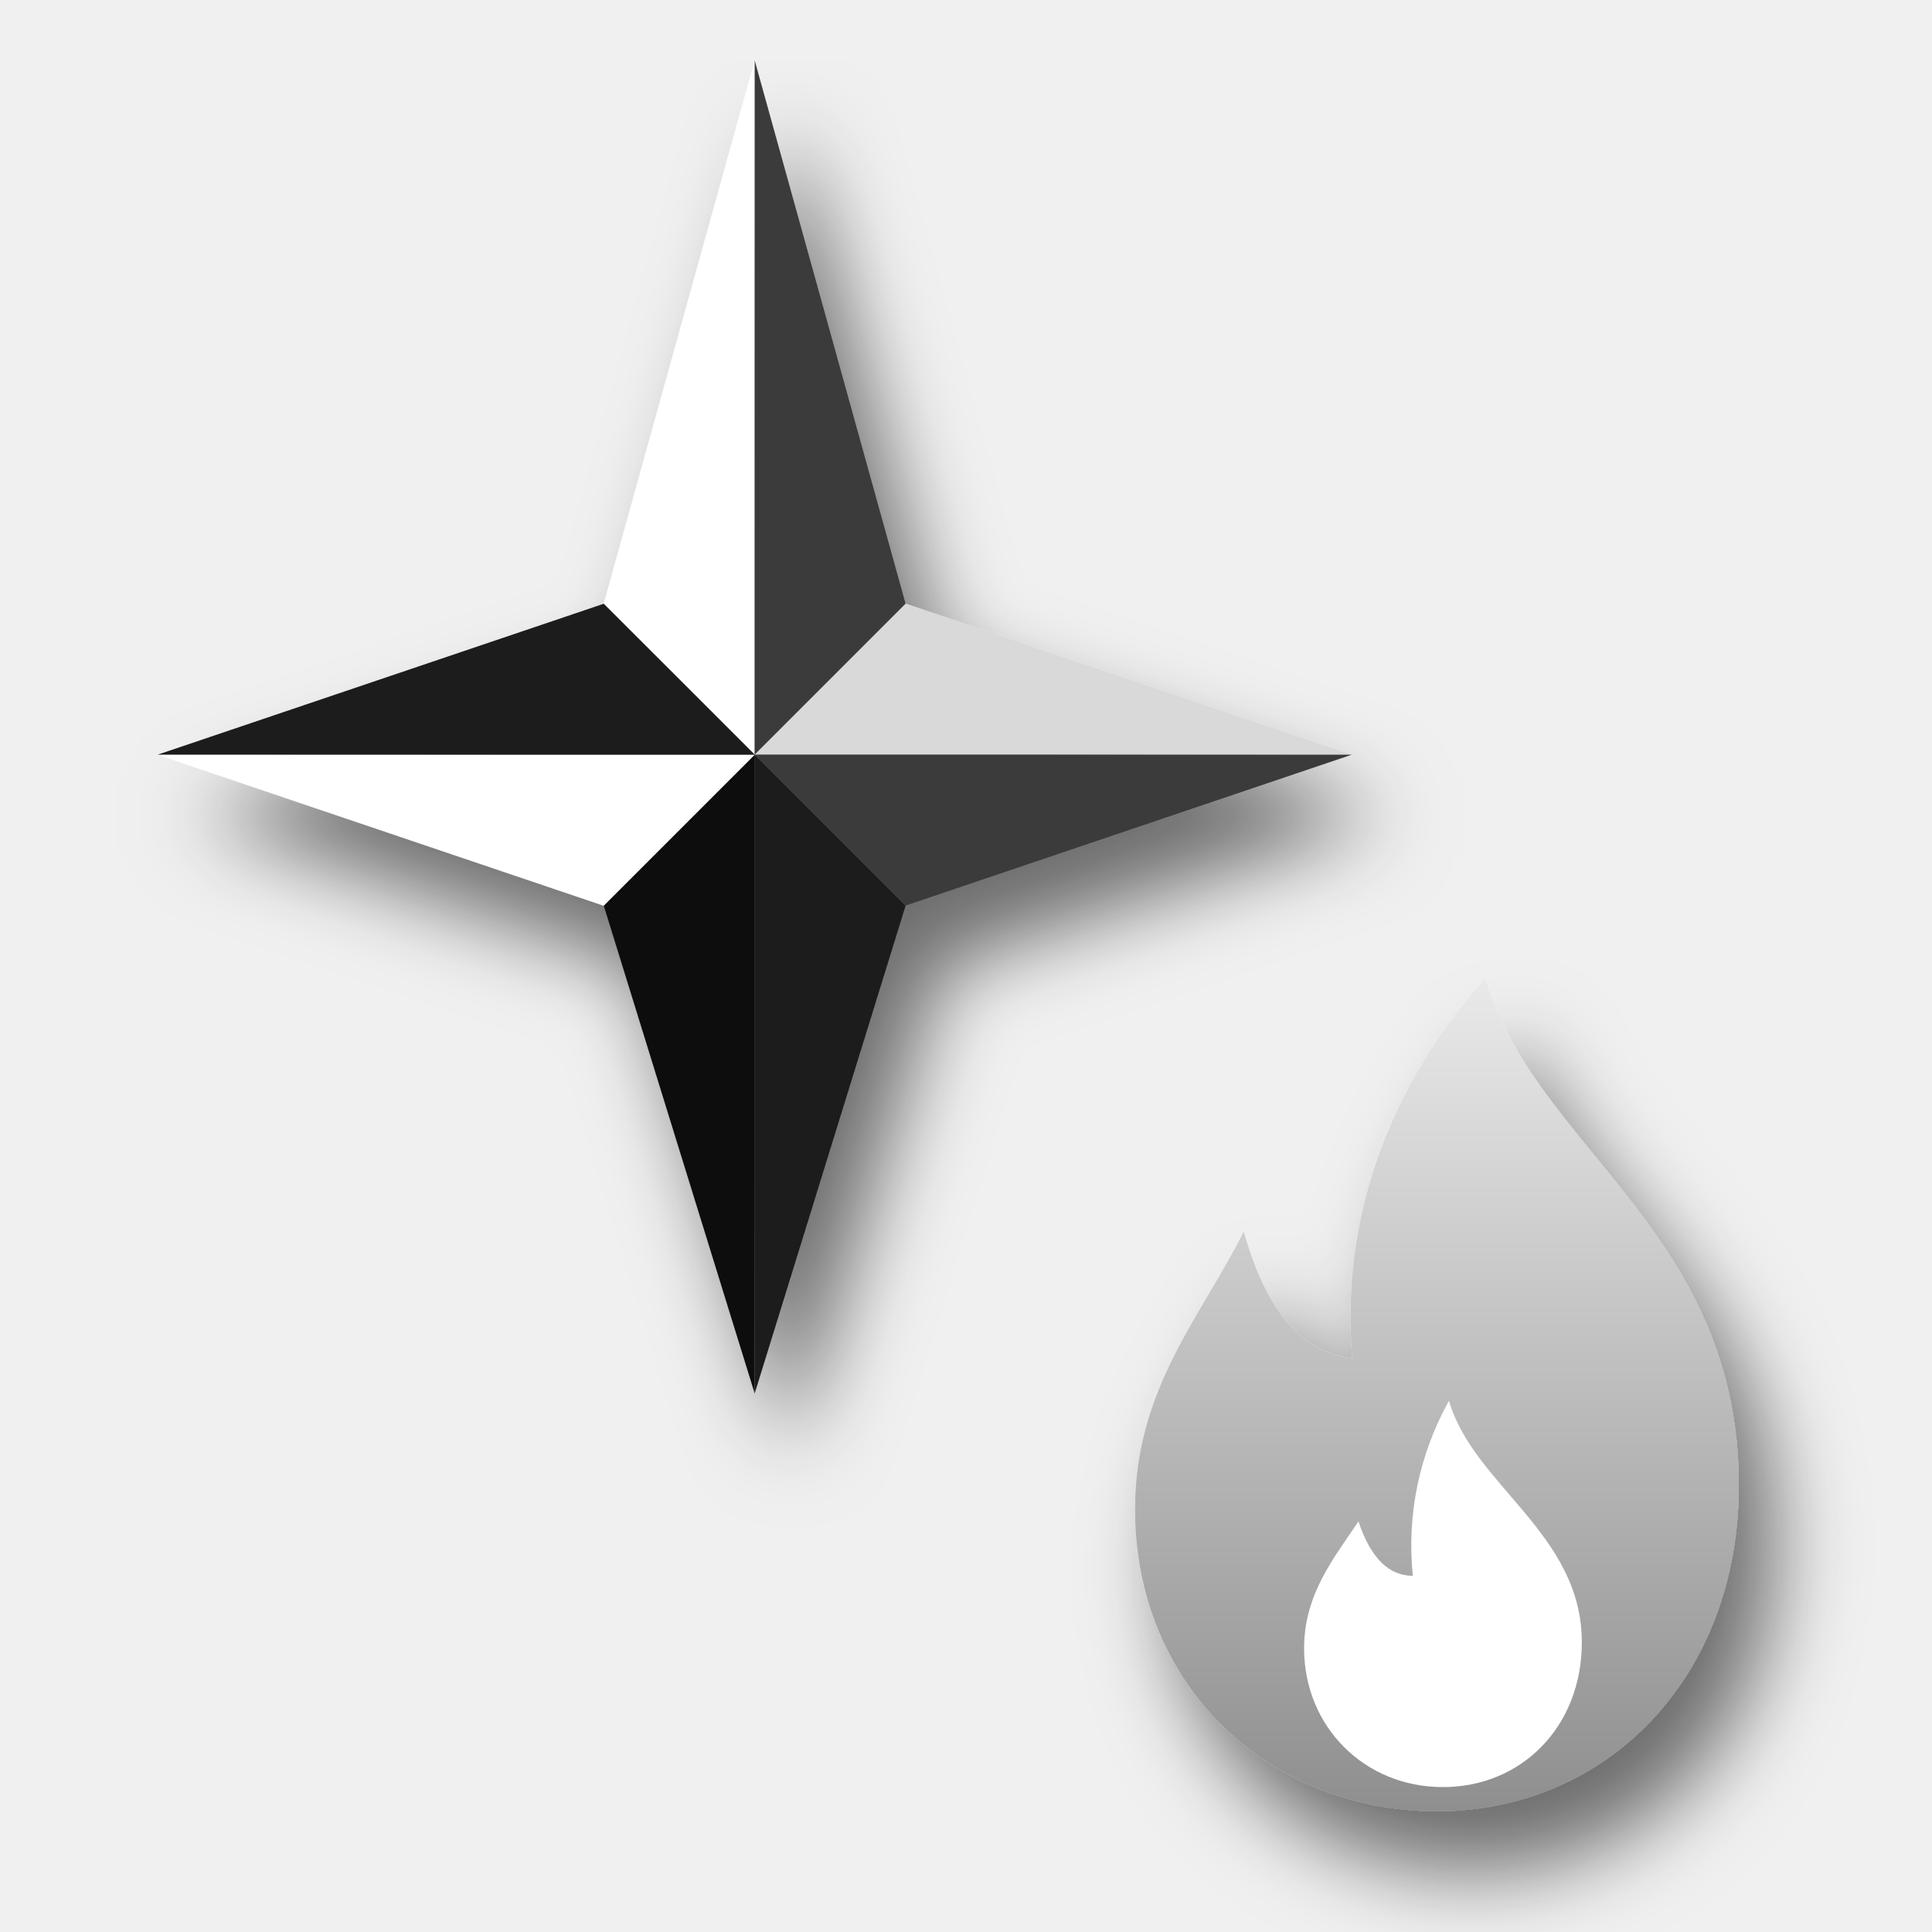
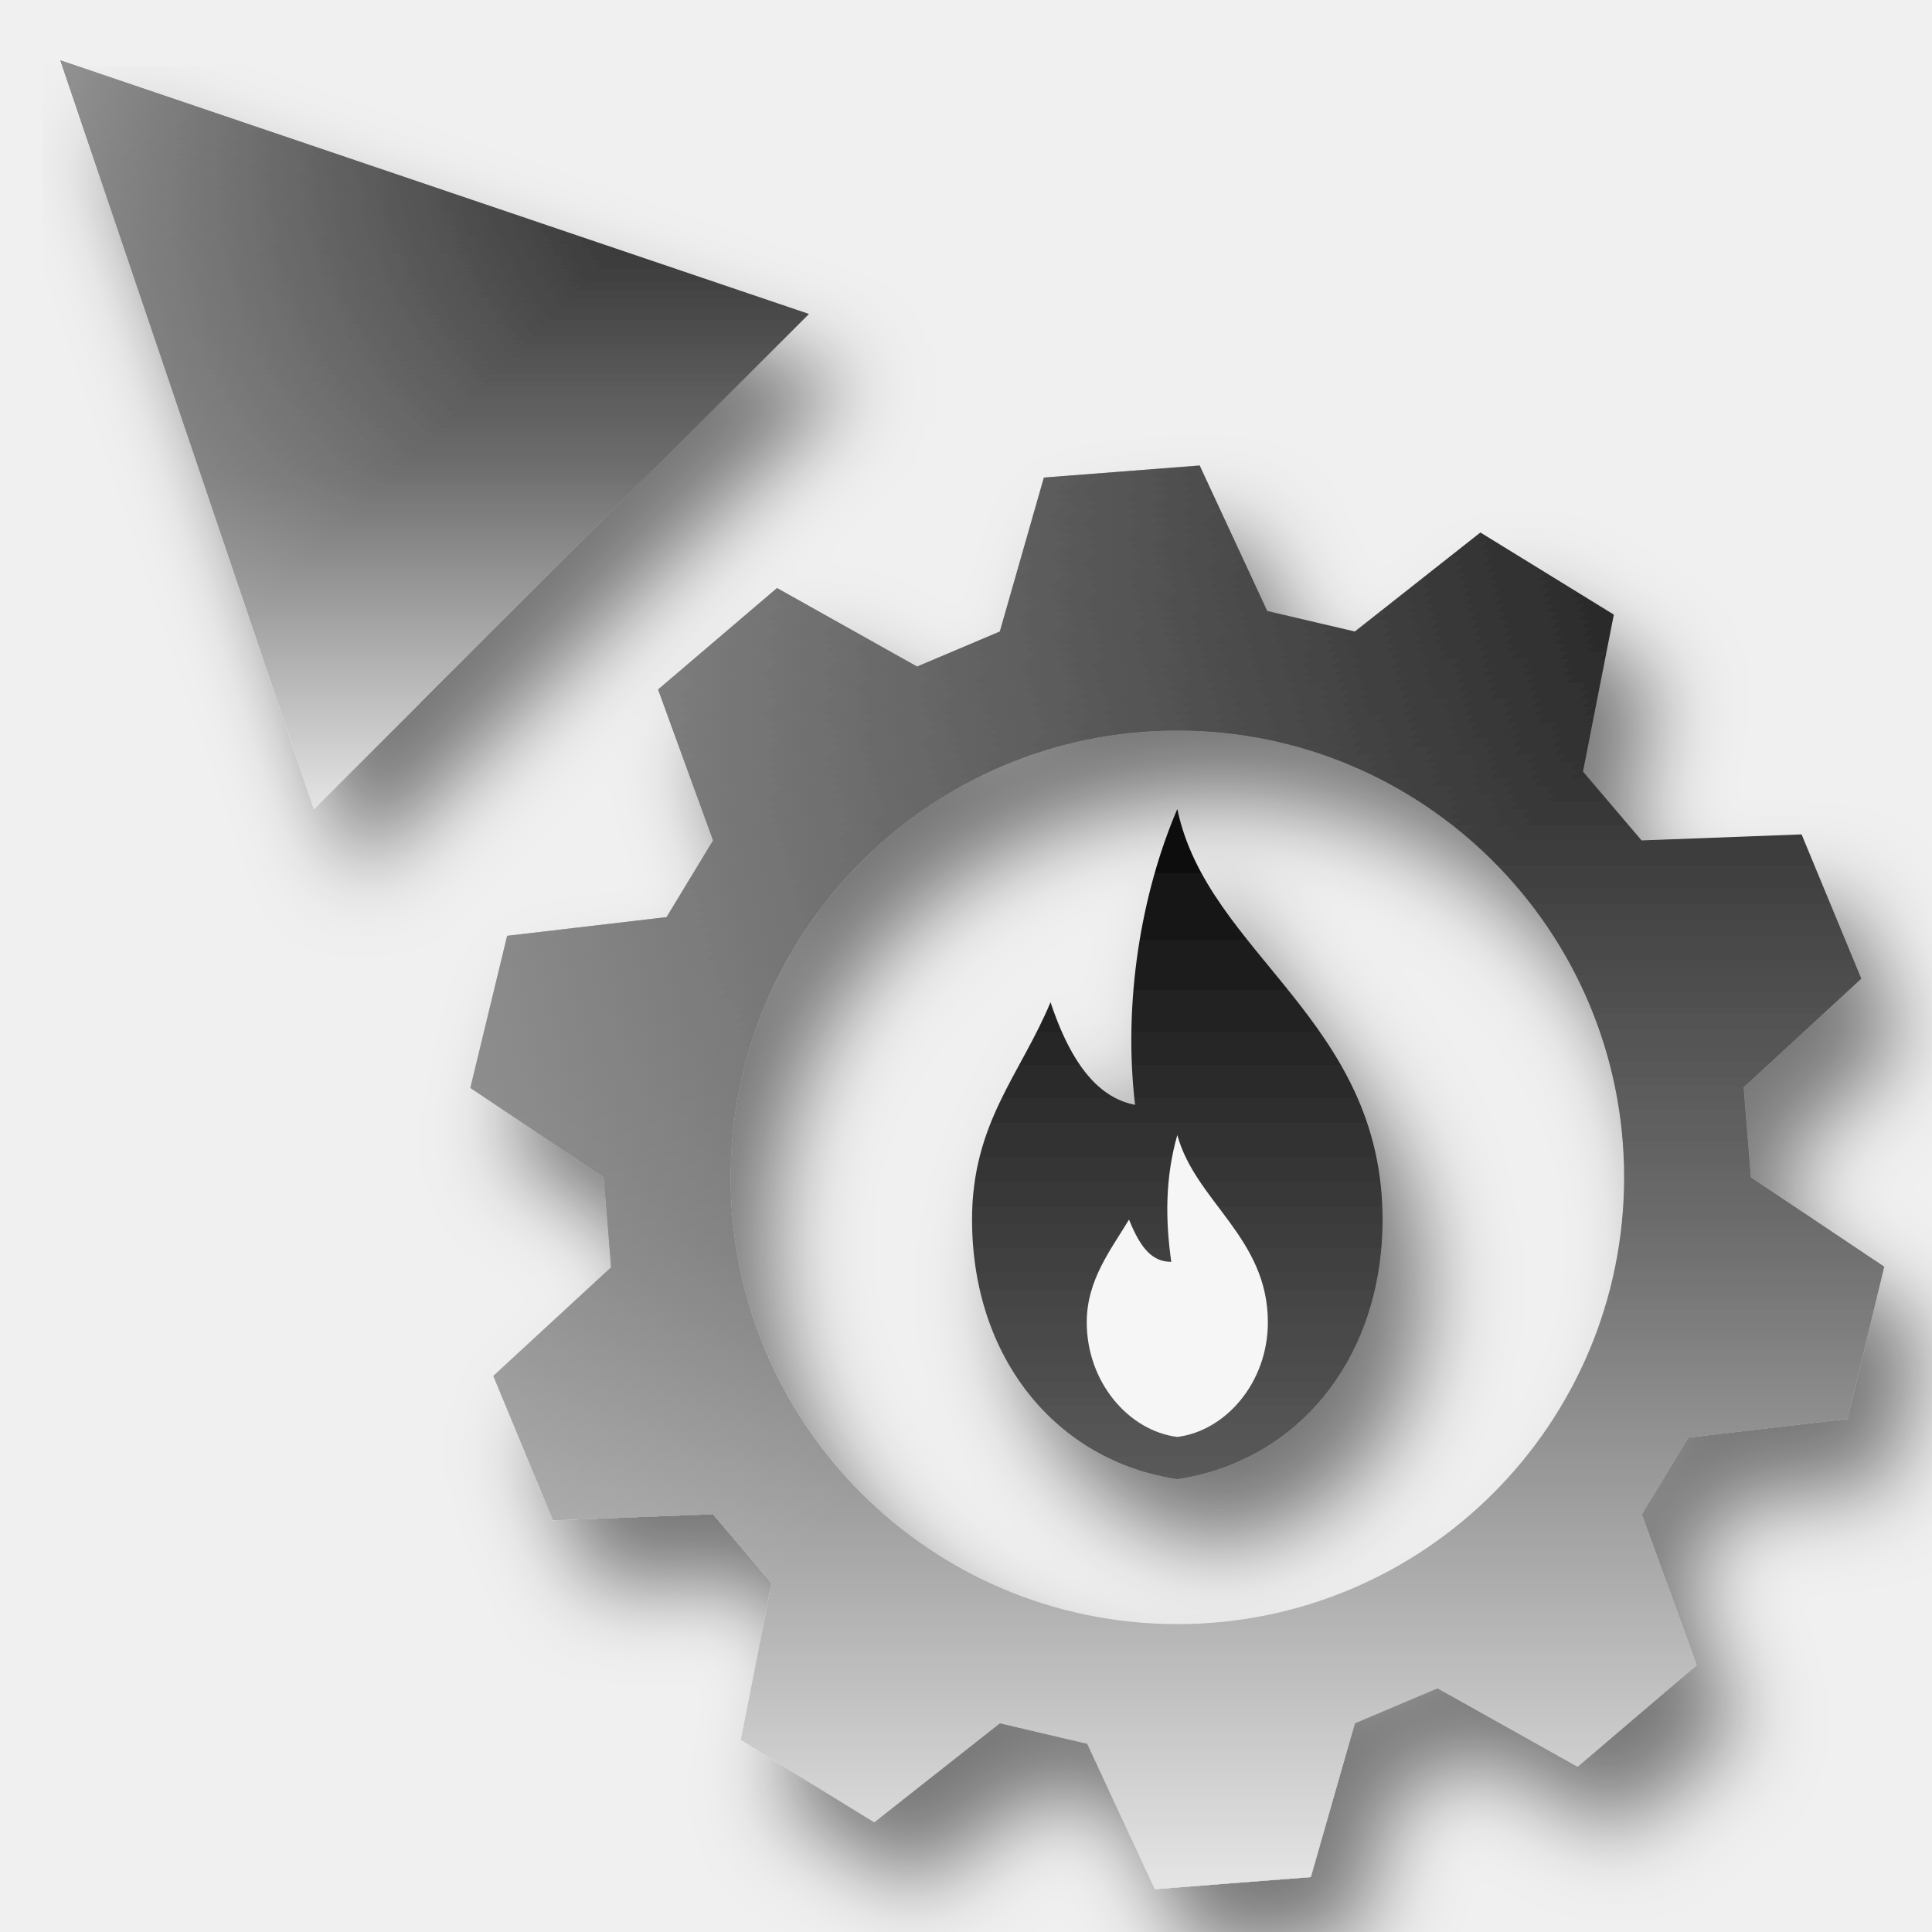
<svg xmlns="http://www.w3.org/2000/svg" width="32" height="32" viewBox="0 0 32 32">
  <defs>
-     <linearGradient id="fl" x1="0" y1="0" x2="0" y2="1">
-       <stop offset="0" stop-color="#e9e9e9" />
-       <stop offset="1" stop-color="#8f8f8f" />
+     <linearGradient id="g" x1="0" y1="0" x2="0" y2="1">
+       <stop offset="0" stop-color="#0d0d0d" />
+       <stop offset=".55" stop-color="#6f6f6f" />
+       <stop offset="1" stop-color="#e4e4e4" />
+     </linearGradient>
+     <linearGradient id="hi" x1="0" y1="0" x2="1" y2="1">
+       <stop offset="0" stop-color="#fff" stop-opacity=".55" />
+       <stop offset=".5" stop-color="#fff" stop-opacity="0" />
+     </linearGradient>
+     <linearGradient id="f" x1="0" y1="0" x2="0" y2="1">
+       <stop offset="0" stop-color="#0a0a0a" />
+       <stop offset="1" stop-color="#5a5a5a" />
    </linearGradient>
    <filter id="sh" x="-30%" y="-30%" width="160%" height="160%">
-       <feDropShadow dx="0.6" dy="1" stdDeviation="0.7" flood-color="#000" flood-opacity=".55" />
+       <feDropShadow dx="0" dy="0" stdDeviation=".55" flood-color="#fff" flood-opacity=".7" />
+       <feDropShadow dx=".7" dy="1.1" stdDeviation=".7" flood-color="#000" flood-opacity=".5" />
    </filter>
  </defs>
  <g filter="url(#sh)">
-     <path d="M24.6 16.2 C25.4 19 28.8 20.4 28.8 24.6 C28.8 27.8 26.6 30 23.8 30 C21 30 18.8 27.9 18.8 25 C18.8 23 19.9 21.8 20.6 20.4 C21 21.8 21.6 22.4 22.4 22.5 C22.2 20.2 23 18 24.6 16.2 Z" fill="url(#fl)" />
-     <path d="M24 23.2 C24.4 24.6 26.2 25.4 26.2 27.2 C26.2 28.6 25.2 29.6 23.9 29.6 C22.6 29.6 21.6 28.6 21.6 27.3 C21.6 26.4 22.1 25.8 22.5 25.2 C22.7 25.8 23 26.1 23.4 26.1 C23.3 25.1 23.5 24.1 24 23.2 Z" fill="#ffffff" />
-     <path d="M12.5,12.5 L10.00,10.00 L12.50,1.00 Z" fill="#ffffff" />
-     <path d="M12.5,12.5 L12.50,1.00 L15.00,10.00 Z" fill="#3a3a3a" />
-     <path d="M12.5,12.5 L15.00,10.00 L22.39,12.50 Z" fill="#d9d9d9" />
-     <path d="M12.5,12.5 L22.39,12.50 L15.00,15.00 Z" fill="#3a3a3a" />
-     <path d="M12.5,12.5 L15.00,15.00 L12.50,23.08 Z" fill="#1c1c1c" />
-     <path d="M12.5,12.5 L12.50,23.08 L10.00,15.00 Z" fill="#0a0a0a" />
-     <path d="M12.5,12.5 L10.00,15.00 L2.61,12.50 Z" fill="#ffffff" />
-     <path d="M12.5,12.5 L2.61,12.50 L10.00,10.00 Z" fill="#1c1c1c" />
+     <path d="M1 1 L13.4 5.2 L5.2 13.4 Z" fill="url(#g)" />
+     <path d="M16.56,10.46 L17.29,7.91 L19.87,7.71 L20.99,10.12 L22.44,10.46 L24.52,8.82 L26.73,10.18 L26.22,12.78 L27.19,13.92 L29.84,13.82 L30.83,16.21 L28.88,18.01 L29.00,19.50 L31.21,20.98 L30.60,23.50 L27.96,23.81 L27.19,25.08 L28.10,27.58 L26.13,29.26 L23.81,27.96 L22.44,28.54 L21.71,31.09 L19.13,31.29 L18.01,28.88 L16.56,28.54 L14.48,30.18 L12.27,28.82 L12.78,26.22 L11.81,25.08 L9.16,25.18 L8.17,22.79 L10.12,20.99 L10.00,19.50 L7.79,18.02 L8.40,15.50 L11.04,15.19 L11.81,13.92 L10.90,11.42 L12.87,9.74 L15.19,11.04 Z M26.90,19.50 A7.4,7.4 0 1 0 12.10,19.50 A7.4,7.4 0 1 0 26.90,19.50 Z" fill="url(#g)" fill-rule="evenodd" />
+     <path d="M1 1 L13.4 5.2 L5.2 13.4 Z" fill="url(#hi)" />
+     <path d="M16.56,10.46 L17.29,7.91 L19.87,7.71 L20.99,10.12 L22.44,10.46 L24.52,8.82 L26.73,10.18 L26.22,12.78 L27.19,13.92 L29.84,13.82 L30.83,16.21 L28.88,18.01 L29.00,19.50 L31.21,20.98 L30.60,23.50 L27.96,23.81 L27.19,25.08 L28.10,27.58 L26.13,29.26 L23.81,27.96 L22.44,28.54 L21.71,31.09 L19.13,31.29 L18.01,28.88 L16.56,28.54 L14.48,30.18 L12.27,28.82 L12.78,26.22 L11.81,25.08 L9.16,25.18 L8.17,22.79 L10.12,20.99 L10.00,19.50 L7.79,18.02 L8.40,15.50 L11.04,15.19 L11.81,13.92 L10.90,11.42 L12.87,9.74 L15.19,11.04 Z M26.90,19.50 A7.4,7.4 0 1 0 12.10,19.50 A7.4,7.4 0 1 0 26.90,19.50 Z" fill="url(#hi)" fill-rule="evenodd" />
+     <path d="M19.5 13.4 C20 15.8 22.9 16.9 22.9 20.2 C22.9 22.5 21.5 24.2 19.5 24.5 C17.5 24.2 16.1 22.5 16.1 20.2 C16.1 18.6 16.9 17.8 17.4 16.6 C17.8 17.8 18.3 18.2 18.8 18.3 C18.6 16.6 18.9 14.8 19.5 13.4 Z" fill="url(#f)" />
+     <path d="M19.5 18.8 C19.8 19.9 21 20.5 21 21.9 C21 22.9 20.3 23.7 19.5 23.8 C18.7 23.7 18 22.9 18 21.9 C18 21.2 18.4 20.7 18.7 20.2 C18.9 20.7 19.1 20.9 19.4 20.9 C19.3 20.2 19.3 19.5 19.5 18.8 Z" fill="#f6f6f6" />
  </g>
</svg>
